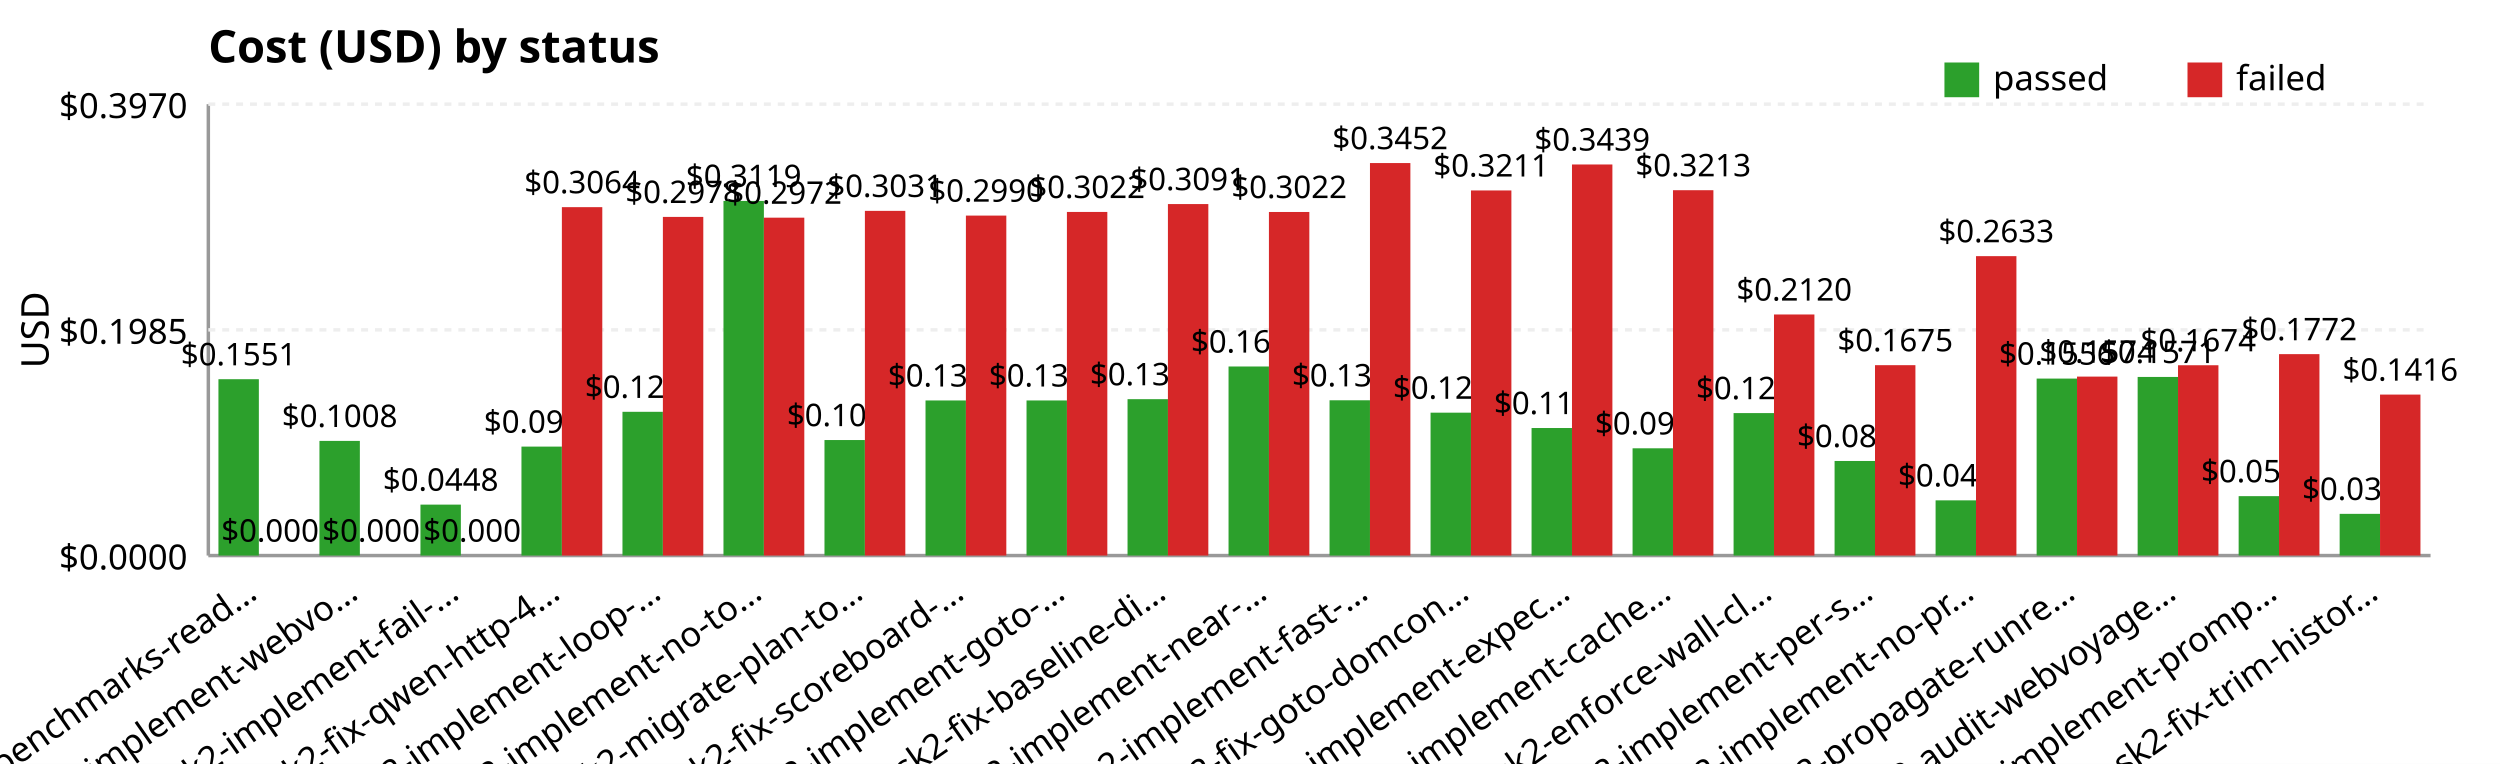
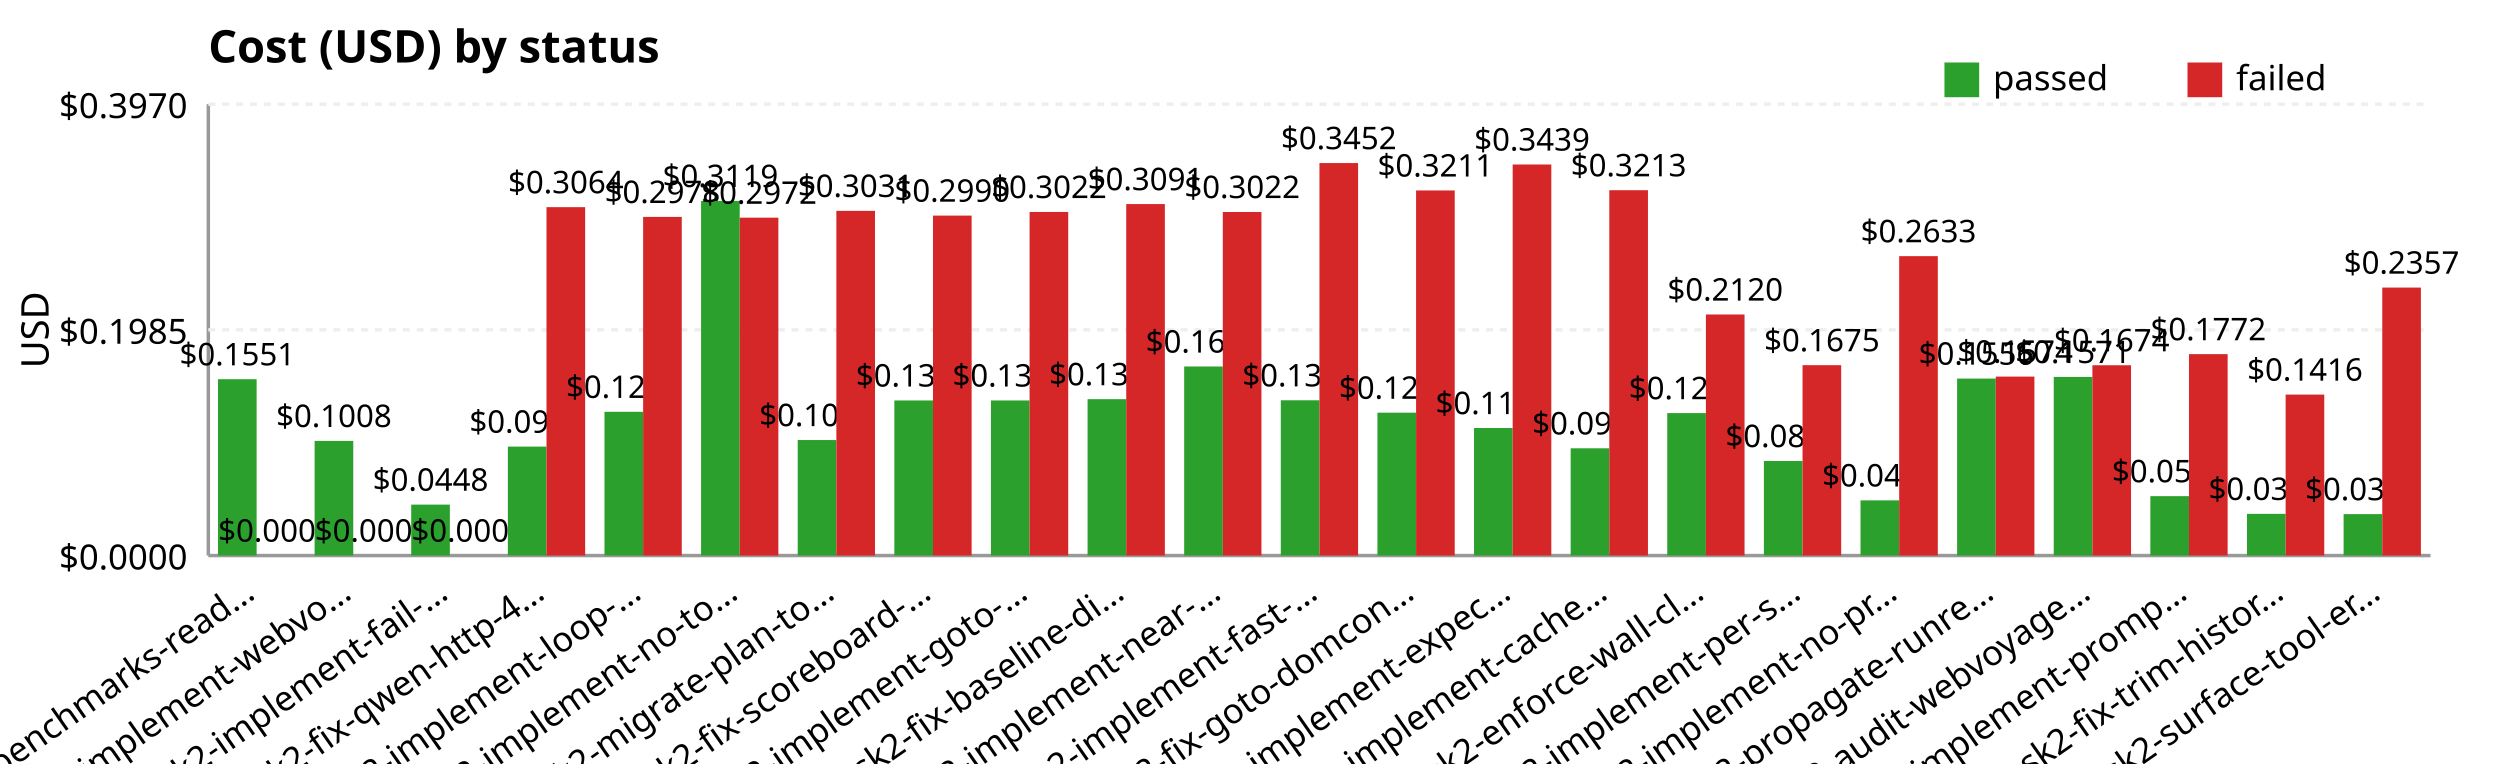
<svg xmlns="http://www.w3.org/2000/svg" viewBox="0 0 720 220" width="720" height="220" font-family="sans-serif">
  <rect width="100%" height="100%" fill="#fff" />
  <text x="60" y="18" font-size="13" font-weight="600">Cost (USD) by status</text>
  <line x1="60" y1="30" x2="60" y2="160" stroke="#999" />
  <line x1="60" y1="160" x2="700" y2="160" stroke="#999" />
  <text x="54" y="164.0" font-size="10" text-anchor="end" fill="#000">$0.0000</text>
  <text x="54" y="99.0" font-size="10" text-anchor="end" fill="#000">$0.1985</text>
  <line x1="60" y1="95.0" x2="700" y2="95.0" stroke="#eee" stroke-dasharray="2,2" />
  <text x="54" y="34.0" font-size="10" text-anchor="end" fill="#000">$0.3970</text>
  <line x1="60" y1="30.0" x2="700" y2="30.0" stroke="#eee" stroke-dasharray="2,2" />
  <text x="14" y="95.0" font-size="11" fill="#000" transform="rotate(-90 14 95.0)" text-anchor="middle">USD</text>
-   <rect x="62.91" y="109.21" width="11.64" height="50.79" fill="#2ca02c" />
-   <text x="68.73" y="105.21" font-size="9" text-anchor="middle" fill="#000">$0.1551</text>
-   <rect x="74.55" y="160.00" width="11.64" height="0.00" fill="#d62728" />
-   <text x="80.36" y="156.00" font-size="9" text-anchor="middle" fill="#000">$0.0000</text>
-   <text x="74.55" y="172" font-size="10" fill="#000" text-anchor="end" transform="rotate(-35 74.55 172)">task2-benchmarks-read…</text>
-   <rect x="92.00" y="126.98" width="11.64" height="33.02" fill="#2ca02c" />
-   <text x="97.82" y="122.98" font-size="9" text-anchor="middle" fill="#000">$0.1008</text>
-   <rect x="103.64" y="160.00" width="11.64" height="0.00" fill="#d62728" />
-   <text x="109.45" y="156.00" font-size="9" text-anchor="middle" fill="#000">$0.0000</text>
-   <text x="103.64" y="172" font-size="10" fill="#000" text-anchor="end" transform="rotate(-35 103.64 172)">task2-implement-webvo…</text>
-   <rect x="121.09" y="145.33" width="11.64" height="14.67" fill="#2ca02c" />
-   <text x="126.91" y="141.33" font-size="9" text-anchor="middle" fill="#000">$0.0448</text>
-   <rect x="132.73" y="160.00" width="11.64" height="0.00" fill="#d62728" />
-   <text x="138.55" y="156.00" font-size="9" text-anchor="middle" fill="#000">$0.0000</text>
-   <text x="132.73" y="172" font-size="10" fill="#000" text-anchor="end" transform="rotate(-35 132.73 172)">task2-implement-fail-…</text>
-   <rect x="150.18" y="128.62" width="11.64" height="31.38" fill="#2ca02c" />
-   <text x="156.00" y="124.62" font-size="9" text-anchor="middle" fill="#000">$0.0958</text>
-   <rect x="161.82" y="59.66" width="11.64" height="100.34" fill="#d62728" />
-   <text x="167.64" y="55.66" font-size="9" text-anchor="middle" fill="#000">$0.3064</text>
-   <text x="161.82" y="172" font-size="10" fill="#000" text-anchor="end" transform="rotate(-35 161.82 172)">task2-fix-qwen-http-4…</text>
-   <rect x="179.27" y="118.60" width="11.64" height="41.40" fill="#2ca02c" />
-   <text x="185.09" y="114.60" font-size="9" text-anchor="middle" fill="#000">$0.1264</text>
-   <rect x="190.91" y="62.47" width="11.64" height="97.53" fill="#d62728" />
-   <text x="196.73" y="58.47" font-size="9" text-anchor="middle" fill="#000">$0.2978</text>
-   <text x="190.91" y="172" font-size="10" fill="#000" text-anchor="end" transform="rotate(-35 190.91 172)">task2-implement-loop-…</text>
-   <rect x="208.36" y="57.87" width="11.64" height="102.13" fill="#2ca02c" />
-   <text x="214.18" y="53.87" font-size="9" text-anchor="middle" fill="#000">$0.3119</text>
-   <rect x="220.00" y="62.69" width="11.64" height="97.31" fill="#d62728" />
-   <text x="225.82" y="58.69" font-size="9" text-anchor="middle" fill="#000">$0.2972</text>
-   <text x="220.00" y="172" font-size="10" fill="#000" text-anchor="end" transform="rotate(-35 220.00 172)">task2-implement-no-to…</text>
-   <rect x="237.45" y="126.73" width="11.64" height="33.27" fill="#2ca02c" />
-   <text x="243.27" y="122.73" font-size="9" text-anchor="middle" fill="#000">$0.1016</text>
-   <rect x="249.09" y="60.73" width="11.64" height="99.27" fill="#d62728" />
-   <text x="254.91" y="56.73" font-size="9" text-anchor="middle" fill="#000">$0.3031</text>
-   <text x="249.09" y="172" font-size="10" fill="#000" text-anchor="end" transform="rotate(-35 249.09 172)">task2-migrate-plan-to…</text>
-   <rect x="266.55" y="115.33" width="11.64" height="44.67" fill="#2ca02c" />
-   <text x="272.36" y="111.33" font-size="9" text-anchor="middle" fill="#000">$0.1364</text>
-   <rect x="278.18" y="62.09" width="11.64" height="97.91" fill="#d62728" />
-   <text x="284.00" y="58.09" font-size="9" text-anchor="middle" fill="#000">$0.2990</text>
-   <text x="278.18" y="172" font-size="10" fill="#000" text-anchor="end" transform="rotate(-35 278.18 172)">task2-fix-scoreboard-…</text>
-   <rect x="295.64" y="115.33" width="11.64" height="44.67" fill="#2ca02c" />
-   <text x="301.45" y="111.33" font-size="9" text-anchor="middle" fill="#000">$0.1364</text>
-   <rect x="307.27" y="61.04" width="11.64" height="98.96" fill="#d62728" />
-   <text x="313.09" y="57.04" font-size="9" text-anchor="middle" fill="#000">$0.3022</text>
-   <text x="307.27" y="172" font-size="10" fill="#000" text-anchor="end" transform="rotate(-35 307.27 172)">task2-implement-goto-…</text>
-   <rect x="324.73" y="114.96" width="11.64" height="45.04" fill="#2ca02c" />
-   <text x="330.55" y="110.96" font-size="9" text-anchor="middle" fill="#000">$0.1376</text>
-   <rect x="336.36" y="58.77" width="11.64" height="101.23" fill="#d62728" />
-   <text x="342.18" y="54.77" font-size="9" text-anchor="middle" fill="#000">$0.3091</text>
-   <text x="336.36" y="172" font-size="10" fill="#000" text-anchor="end" transform="rotate(-35 336.36 172)">task2-fix-baseline-di…</text>
-   <rect x="353.82" y="105.55" width="11.64" height="54.45" fill="#2ca02c" />
-   <text x="359.64" y="101.55" font-size="9" text-anchor="middle" fill="#000">$0.1663</text>
-   <rect x="365.45" y="61.05" width="11.64" height="98.95" fill="#d62728" />
-   <text x="371.27" y="57.05" font-size="9" text-anchor="middle" fill="#000">$0.3022</text>
-   <text x="365.45" y="172" font-size="10" fill="#000" text-anchor="end" transform="rotate(-35 365.45 172)">task2-implement-near-…</text>
-   <rect x="382.91" y="115.28" width="11.64" height="44.72" fill="#2ca02c" />
-   <text x="388.73" y="111.28" font-size="9" text-anchor="middle" fill="#000">$0.1366</text>
-   <rect x="394.55" y="46.96" width="11.64" height="113.04" fill="#d62728" />
-   <text x="400.36" y="42.96" font-size="9" text-anchor="middle" fill="#000">$0.3452</text>
-   <text x="394.55" y="172" font-size="10" fill="#000" text-anchor="end" transform="rotate(-35 394.55 172)">task2-implement-fast-…</text>
-   <rect x="412.00" y="118.85" width="11.64" height="41.15" fill="#2ca02c" />
-   <text x="417.82" y="114.85" font-size="9" text-anchor="middle" fill="#000">$0.1256</text>
-   <rect x="423.64" y="54.85" width="11.64" height="105.15" fill="#d62728" />
-   <text x="429.45" y="50.85" font-size="9" text-anchor="middle" fill="#000">$0.3211</text>
-   <text x="423.64" y="172" font-size="10" fill="#000" text-anchor="end" transform="rotate(-35 423.64 172)">task2-fix-goto-domcon…</text>
-   <rect x="441.09" y="123.27" width="11.64" height="36.73" fill="#2ca02c" />
-   <text x="446.91" y="119.27" font-size="9" text-anchor="middle" fill="#000">$0.1122</text>
-   <rect x="452.73" y="47.37" width="11.64" height="112.63" fill="#d62728" />
-   <text x="458.55" y="43.37" font-size="9" text-anchor="middle" fill="#000">$0.3439</text>
-   <text x="452.73" y="172" font-size="10" fill="#000" text-anchor="end" transform="rotate(-35 452.73 172)">task2-implement-expec…</text>
-   <rect x="470.18" y="129.11" width="11.64" height="30.89" fill="#2ca02c" />
-   <text x="476.00" y="125.11" font-size="9" text-anchor="middle" fill="#000">$0.0943</text>
-   <rect x="481.82" y="54.78" width="11.64" height="105.22" fill="#d62728" />
-   <text x="487.64" y="50.78" font-size="9" text-anchor="middle" fill="#000">$0.3213</text>
-   <text x="481.82" y="172" font-size="10" fill="#000" text-anchor="end" transform="rotate(-35 481.82 172)">task2-implement-cache…</text>
-   <rect x="499.27" y="118.97" width="11.64" height="41.03" fill="#2ca02c" />
-   <text x="505.09" y="114.97" font-size="9" text-anchor="middle" fill="#000">$0.1253</text>
-   <rect x="510.91" y="90.57" width="11.64" height="69.43" fill="#d62728" />
-   <text x="516.73" y="86.57" font-size="9" text-anchor="middle" fill="#000">$0.2120</text>
-   <text x="510.91" y="172" font-size="10" fill="#000" text-anchor="end" transform="rotate(-35 510.91 172)">task2-enforce-wall-cl…</text>
-   <rect x="528.36" y="132.76" width="11.64" height="27.24" fill="#2ca02c" />
-   <text x="534.18" y="128.76" font-size="9" text-anchor="middle" fill="#000">$0.0832</text>
-   <rect x="540.00" y="105.17" width="11.64" height="54.83" fill="#d62728" />
-   <text x="545.82" y="101.17" font-size="9" text-anchor="middle" fill="#000">$0.1675</text>
-   <text x="540.00" y="172" font-size="10" fill="#000" text-anchor="end" transform="rotate(-35 540.00 172)">task2-implement-per-s…</text>
-   <rect x="557.45" y="144.10" width="11.64" height="15.90" fill="#2ca02c" />
-   <text x="563.27" y="140.10" font-size="9" text-anchor="middle" fill="#000">$0.0485</text>
-   <rect x="569.09" y="73.77" width="11.64" height="86.23" fill="#d62728" />
-   <text x="574.91" y="69.77" font-size="9" text-anchor="middle" fill="#000">$0.2633</text>
-   <text x="569.09" y="172" font-size="10" fill="#000" text-anchor="end" transform="rotate(-35 569.09 172)">task2-implement-no-pr…</text>
-   <rect x="586.55" y="109.03" width="11.64" height="50.97" fill="#2ca02c" />
-   <text x="592.36" y="105.03" font-size="9" text-anchor="middle" fill="#000">$0.1556</text>
-   <rect x="598.18" y="108.46" width="11.64" height="51.54" fill="#d62728" />
-   <text x="604.00" y="104.46" font-size="9" text-anchor="middle" fill="#000">$0.1574</text>
-   <text x="598.18" y="172" font-size="10" fill="#000" text-anchor="end" transform="rotate(-35 598.18 172)">task2-propagate-runre…</text>
-   <rect x="615.64" y="108.56" width="11.64" height="51.44" fill="#2ca02c" />
-   <text x="621.45" y="104.56" font-size="9" text-anchor="middle" fill="#000">$0.1571</text>
-   <rect x="627.27" y="105.19" width="11.64" height="54.81" fill="#d62728" />
-   <text x="633.09" y="101.19" font-size="9" text-anchor="middle" fill="#000">$0.1674</text>
-   <text x="627.27" y="172" font-size="10" fill="#000" text-anchor="end" transform="rotate(-35 627.27 172)">task2-audit-webvoyage…</text>
-   <rect x="644.73" y="142.89" width="11.64" height="17.11" fill="#2ca02c" />
-   <text x="650.55" y="138.89" font-size="9" text-anchor="middle" fill="#000">$0.0523</text>
-   <rect x="656.36" y="101.99" width="11.64" height="58.01" fill="#d62728" />
-   <text x="662.18" y="97.99" font-size="9" text-anchor="middle" fill="#000">$0.1772</text>
-   <text x="656.36" y="172" font-size="10" fill="#000" text-anchor="end" transform="rotate(-35 656.36 172)">task2-implement-promp…</text>
-   <rect x="673.82" y="147.99" width="11.64" height="12.01" fill="#2ca02c" />
-   <text x="679.64" y="143.99" font-size="9" text-anchor="middle" fill="#000">$0.0367</text>
-   <rect x="685.45" y="113.64" width="11.64" height="46.36" fill="#d62728" />
-   <text x="691.27" y="109.64" font-size="9" text-anchor="middle" fill="#000">$0.1416</text>
-   <text x="685.45" y="172" font-size="10" fill="#000" text-anchor="end" transform="rotate(-35 685.45 172)">task2-fix-trim-histor…</text>
+   <rect x="62.78" y="109.21" width="11.13" height="50.79" fill="#2ca02c" />
+   <text x="68.35" y="105.21" font-size="9" text-anchor="middle" fill="#000">$0.1551</text>
+   <rect x="73.91" y="160.00" width="11.13" height="0.00" fill="#d62728" />
+   <text x="79.48" y="156.00" font-size="9" text-anchor="middle" fill="#000">$0.0000</text>
+   <text x="73.91" y="172" font-size="10" fill="#000" text-anchor="end" transform="rotate(-35 73.91 172)">task2-benchmarks-read…</text>
+   <rect x="90.61" y="126.98" width="11.13" height="33.02" fill="#2ca02c" />
+   <text x="96.17" y="122.98" font-size="9" text-anchor="middle" fill="#000">$0.1008</text>
+   <rect x="101.74" y="160.00" width="11.13" height="0.00" fill="#d62728" />
+   <text x="107.30" y="156.00" font-size="9" text-anchor="middle" fill="#000">$0.0000</text>
+   <text x="101.74" y="172" font-size="10" fill="#000" text-anchor="end" transform="rotate(-35 101.74 172)">task2-implement-webvo…</text>
+   <rect x="118.43" y="145.33" width="11.13" height="14.67" fill="#2ca02c" />
+   <text x="124.00" y="141.33" font-size="9" text-anchor="middle" fill="#000">$0.0448</text>
+   <rect x="129.57" y="160.00" width="11.13" height="0.00" fill="#d62728" />
+   <text x="135.13" y="156.00" font-size="9" text-anchor="middle" fill="#000">$0.0000</text>
+   <text x="129.57" y="172" font-size="10" fill="#000" text-anchor="end" transform="rotate(-35 129.57 172)">task2-implement-fail-…</text>
+   <rect x="146.26" y="128.62" width="11.13" height="31.38" fill="#2ca02c" />
+   <text x="151.83" y="124.62" font-size="9" text-anchor="middle" fill="#000">$0.0958</text>
+   <rect x="157.39" y="59.66" width="11.13" height="100.34" fill="#d62728" />
+   <text x="162.96" y="55.66" font-size="9" text-anchor="middle" fill="#000">$0.3064</text>
+   <text x="157.39" y="172" font-size="10" fill="#000" text-anchor="end" transform="rotate(-35 157.39 172)">task2-fix-qwen-http-4…</text>
+   <rect x="174.09" y="118.60" width="11.13" height="41.40" fill="#2ca02c" />
+   <text x="179.65" y="114.60" font-size="9" text-anchor="middle" fill="#000">$0.1264</text>
+   <rect x="185.22" y="62.47" width="11.13" height="97.53" fill="#d62728" />
+   <text x="190.78" y="58.47" font-size="9" text-anchor="middle" fill="#000">$0.2978</text>
+   <text x="185.22" y="172" font-size="10" fill="#000" text-anchor="end" transform="rotate(-35 185.22 172)">task2-implement-loop-…</text>
+   <rect x="201.91" y="57.87" width="11.13" height="102.13" fill="#2ca02c" />
+   <text x="207.48" y="53.87" font-size="9" text-anchor="middle" fill="#000">$0.3119</text>
+   <rect x="213.04" y="62.69" width="11.13" height="97.31" fill="#d62728" />
+   <text x="218.61" y="58.69" font-size="9" text-anchor="middle" fill="#000">$0.2972</text>
+   <text x="213.04" y="172" font-size="10" fill="#000" text-anchor="end" transform="rotate(-35 213.04 172)">task2-implement-no-to…</text>
+   <rect x="229.74" y="126.73" width="11.13" height="33.27" fill="#2ca02c" />
+   <text x="235.30" y="122.73" font-size="9" text-anchor="middle" fill="#000">$0.1016</text>
+   <rect x="240.87" y="60.73" width="11.13" height="99.27" fill="#d62728" />
+   <text x="246.43" y="56.73" font-size="9" text-anchor="middle" fill="#000">$0.3031</text>
+   <text x="240.87" y="172" font-size="10" fill="#000" text-anchor="end" transform="rotate(-35 240.87 172)">task2-migrate-plan-to…</text>
+   <rect x="257.57" y="115.33" width="11.13" height="44.67" fill="#2ca02c" />
+   <text x="263.13" y="111.33" font-size="9" text-anchor="middle" fill="#000">$0.1364</text>
+   <rect x="268.70" y="62.09" width="11.13" height="97.91" fill="#d62728" />
+   <text x="274.26" y="58.09" font-size="9" text-anchor="middle" fill="#000">$0.2990</text>
+   <text x="268.70" y="172" font-size="10" fill="#000" text-anchor="end" transform="rotate(-35 268.70 172)">task2-fix-scoreboard-…</text>
+   <rect x="285.39" y="115.33" width="11.13" height="44.67" fill="#2ca02c" />
+   <text x="290.96" y="111.33" font-size="9" text-anchor="middle" fill="#000">$0.1364</text>
+   <rect x="296.52" y="61.04" width="11.13" height="98.96" fill="#d62728" />
+   <text x="302.09" y="57.04" font-size="9" text-anchor="middle" fill="#000">$0.3022</text>
+   <text x="296.52" y="172" font-size="10" fill="#000" text-anchor="end" transform="rotate(-35 296.52 172)">task2-implement-goto-…</text>
+   <rect x="313.22" y="114.96" width="11.13" height="45.04" fill="#2ca02c" />
+   <text x="318.78" y="110.96" font-size="9" text-anchor="middle" fill="#000">$0.1376</text>
+   <rect x="324.35" y="58.77" width="11.13" height="101.23" fill="#d62728" />
+   <text x="329.91" y="54.77" font-size="9" text-anchor="middle" fill="#000">$0.3091</text>
+   <text x="324.35" y="172" font-size="10" fill="#000" text-anchor="end" transform="rotate(-35 324.35 172)">task2-fix-baseline-di…</text>
+   <rect x="341.04" y="105.55" width="11.13" height="54.45" fill="#2ca02c" />
+   <text x="346.61" y="101.55" font-size="9" text-anchor="middle" fill="#000">$0.1663</text>
+   <rect x="352.17" y="61.05" width="11.13" height="98.95" fill="#d62728" />
+   <text x="357.74" y="57.05" font-size="9" text-anchor="middle" fill="#000">$0.3022</text>
+   <text x="352.17" y="172" font-size="10" fill="#000" text-anchor="end" transform="rotate(-35 352.17 172)">task2-implement-near-…</text>
+   <rect x="368.87" y="115.28" width="11.13" height="44.72" fill="#2ca02c" />
+   <text x="374.43" y="111.28" font-size="9" text-anchor="middle" fill="#000">$0.1366</text>
+   <rect x="380.00" y="46.96" width="11.13" height="113.04" fill="#d62728" />
+   <text x="385.57" y="42.96" font-size="9" text-anchor="middle" fill="#000">$0.3452</text>
+   <text x="380.00" y="172" font-size="10" fill="#000" text-anchor="end" transform="rotate(-35 380.00 172)">task2-implement-fast-…</text>
+   <rect x="396.70" y="118.85" width="11.13" height="41.15" fill="#2ca02c" />
+   <text x="402.26" y="114.85" font-size="9" text-anchor="middle" fill="#000">$0.1256</text>
+   <rect x="407.83" y="54.85" width="11.13" height="105.15" fill="#d62728" />
+   <text x="413.39" y="50.85" font-size="9" text-anchor="middle" fill="#000">$0.3211</text>
+   <text x="407.83" y="172" font-size="10" fill="#000" text-anchor="end" transform="rotate(-35 407.83 172)">task2-fix-goto-domcon…</text>
+   <rect x="424.52" y="123.27" width="11.13" height="36.73" fill="#2ca02c" />
+   <text x="430.09" y="119.27" font-size="9" text-anchor="middle" fill="#000">$0.1122</text>
+   <rect x="435.65" y="47.37" width="11.13" height="112.63" fill="#d62728" />
+   <text x="441.22" y="43.37" font-size="9" text-anchor="middle" fill="#000">$0.3439</text>
+   <text x="435.65" y="172" font-size="10" fill="#000" text-anchor="end" transform="rotate(-35 435.65 172)">task2-implement-expec…</text>
+   <rect x="452.35" y="129.11" width="11.13" height="30.89" fill="#2ca02c" />
+   <text x="457.91" y="125.11" font-size="9" text-anchor="middle" fill="#000">$0.0943</text>
+   <rect x="463.48" y="54.78" width="11.13" height="105.22" fill="#d62728" />
+   <text x="469.04" y="50.78" font-size="9" text-anchor="middle" fill="#000">$0.3213</text>
+   <text x="463.48" y="172" font-size="10" fill="#000" text-anchor="end" transform="rotate(-35 463.48 172)">task2-implement-cache…</text>
+   <rect x="480.17" y="118.97" width="11.13" height="41.03" fill="#2ca02c" />
+   <text x="485.74" y="114.97" font-size="9" text-anchor="middle" fill="#000">$0.1253</text>
+   <rect x="491.30" y="90.57" width="11.13" height="69.43" fill="#d62728" />
+   <text x="496.87" y="86.57" font-size="9" text-anchor="middle" fill="#000">$0.2120</text>
+   <text x="491.30" y="172" font-size="10" fill="#000" text-anchor="end" transform="rotate(-35 491.30 172)">task2-enforce-wall-cl…</text>
+   <rect x="508.00" y="132.76" width="11.13" height="27.24" fill="#2ca02c" />
+   <text x="513.57" y="128.76" font-size="9" text-anchor="middle" fill="#000">$0.0832</text>
+   <rect x="519.13" y="105.17" width="11.13" height="54.83" fill="#d62728" />
+   <text x="524.70" y="101.17" font-size="9" text-anchor="middle" fill="#000">$0.1675</text>
+   <text x="519.13" y="172" font-size="10" fill="#000" text-anchor="end" transform="rotate(-35 519.13 172)">task2-implement-per-s…</text>
+   <rect x="535.83" y="144.10" width="11.13" height="15.90" fill="#2ca02c" />
+   <text x="541.39" y="140.10" font-size="9" text-anchor="middle" fill="#000">$0.0485</text>
+   <rect x="546.96" y="73.77" width="11.13" height="86.23" fill="#d62728" />
+   <text x="552.52" y="69.77" font-size="9" text-anchor="middle" fill="#000">$0.2633</text>
+   <text x="546.96" y="172" font-size="10" fill="#000" text-anchor="end" transform="rotate(-35 546.96 172)">task2-implement-no-pr…</text>
+   <rect x="563.65" y="109.03" width="11.13" height="50.97" fill="#2ca02c" />
+   <text x="569.22" y="105.03" font-size="9" text-anchor="middle" fill="#000">$0.1556</text>
+   <rect x="574.78" y="108.46" width="11.13" height="51.54" fill="#d62728" />
+   <text x="580.35" y="104.46" font-size="9" text-anchor="middle" fill="#000">$0.1574</text>
+   <text x="574.78" y="172" font-size="10" fill="#000" text-anchor="end" transform="rotate(-35 574.78 172)">task2-propagate-runre…</text>
+   <rect x="591.48" y="108.56" width="11.13" height="51.44" fill="#2ca02c" />
+   <text x="597.04" y="104.56" font-size="9" text-anchor="middle" fill="#000">$0.1571</text>
+   <rect x="602.61" y="105.19" width="11.13" height="54.81" fill="#d62728" />
+   <text x="608.17" y="101.19" font-size="9" text-anchor="middle" fill="#000">$0.1674</text>
+   <text x="602.61" y="172" font-size="10" fill="#000" text-anchor="end" transform="rotate(-35 602.61 172)">task2-audit-webvoyage…</text>
+   <rect x="619.30" y="142.89" width="11.13" height="17.11" fill="#2ca02c" />
+   <text x="624.87" y="138.89" font-size="9" text-anchor="middle" fill="#000">$0.0523</text>
+   <rect x="630.43" y="101.99" width="11.13" height="58.01" fill="#d62728" />
+   <text x="636.00" y="97.99" font-size="9" text-anchor="middle" fill="#000">$0.1772</text>
+   <text x="630.43" y="172" font-size="10" fill="#000" text-anchor="end" transform="rotate(-35 630.43 172)">task2-implement-promp…</text>
+   <rect x="647.13" y="147.99" width="11.13" height="12.01" fill="#2ca02c" />
+   <text x="652.70" y="143.99" font-size="9" text-anchor="middle" fill="#000">$0.0367</text>
+   <rect x="658.26" y="113.64" width="11.13" height="46.36" fill="#d62728" />
+   <text x="663.83" y="109.64" font-size="9" text-anchor="middle" fill="#000">$0.1416</text>
+   <text x="658.26" y="172" font-size="10" fill="#000" text-anchor="end" transform="rotate(-35 658.26 172)">task2-fix-trim-histor…</text>
+   <rect x="674.96" y="148.06" width="11.13" height="11.94" fill="#2ca02c" />
+   <text x="680.52" y="144.06" font-size="9" text-anchor="middle" fill="#000">$0.0365</text>
+   <rect x="686.09" y="82.82" width="11.13" height="77.18" fill="#d62728" />
+   <text x="691.65" y="78.82" font-size="9" text-anchor="middle" fill="#000">$0.2357</text>
+   <text x="686.09" y="172" font-size="10" fill="#000" text-anchor="end" transform="rotate(-35 686.09 172)">task2-surface-tool-er…</text>
  <rect x="560" y="18" width="10" height="10" fill="#2ca02c" />
  <text x="574" y="26" font-size="10" fill="#000">passed</text>
  <rect x="630" y="18" width="10" height="10" fill="#d62728" />
  <text x="644" y="26" font-size="10" fill="#000">failed</text>
</svg>
